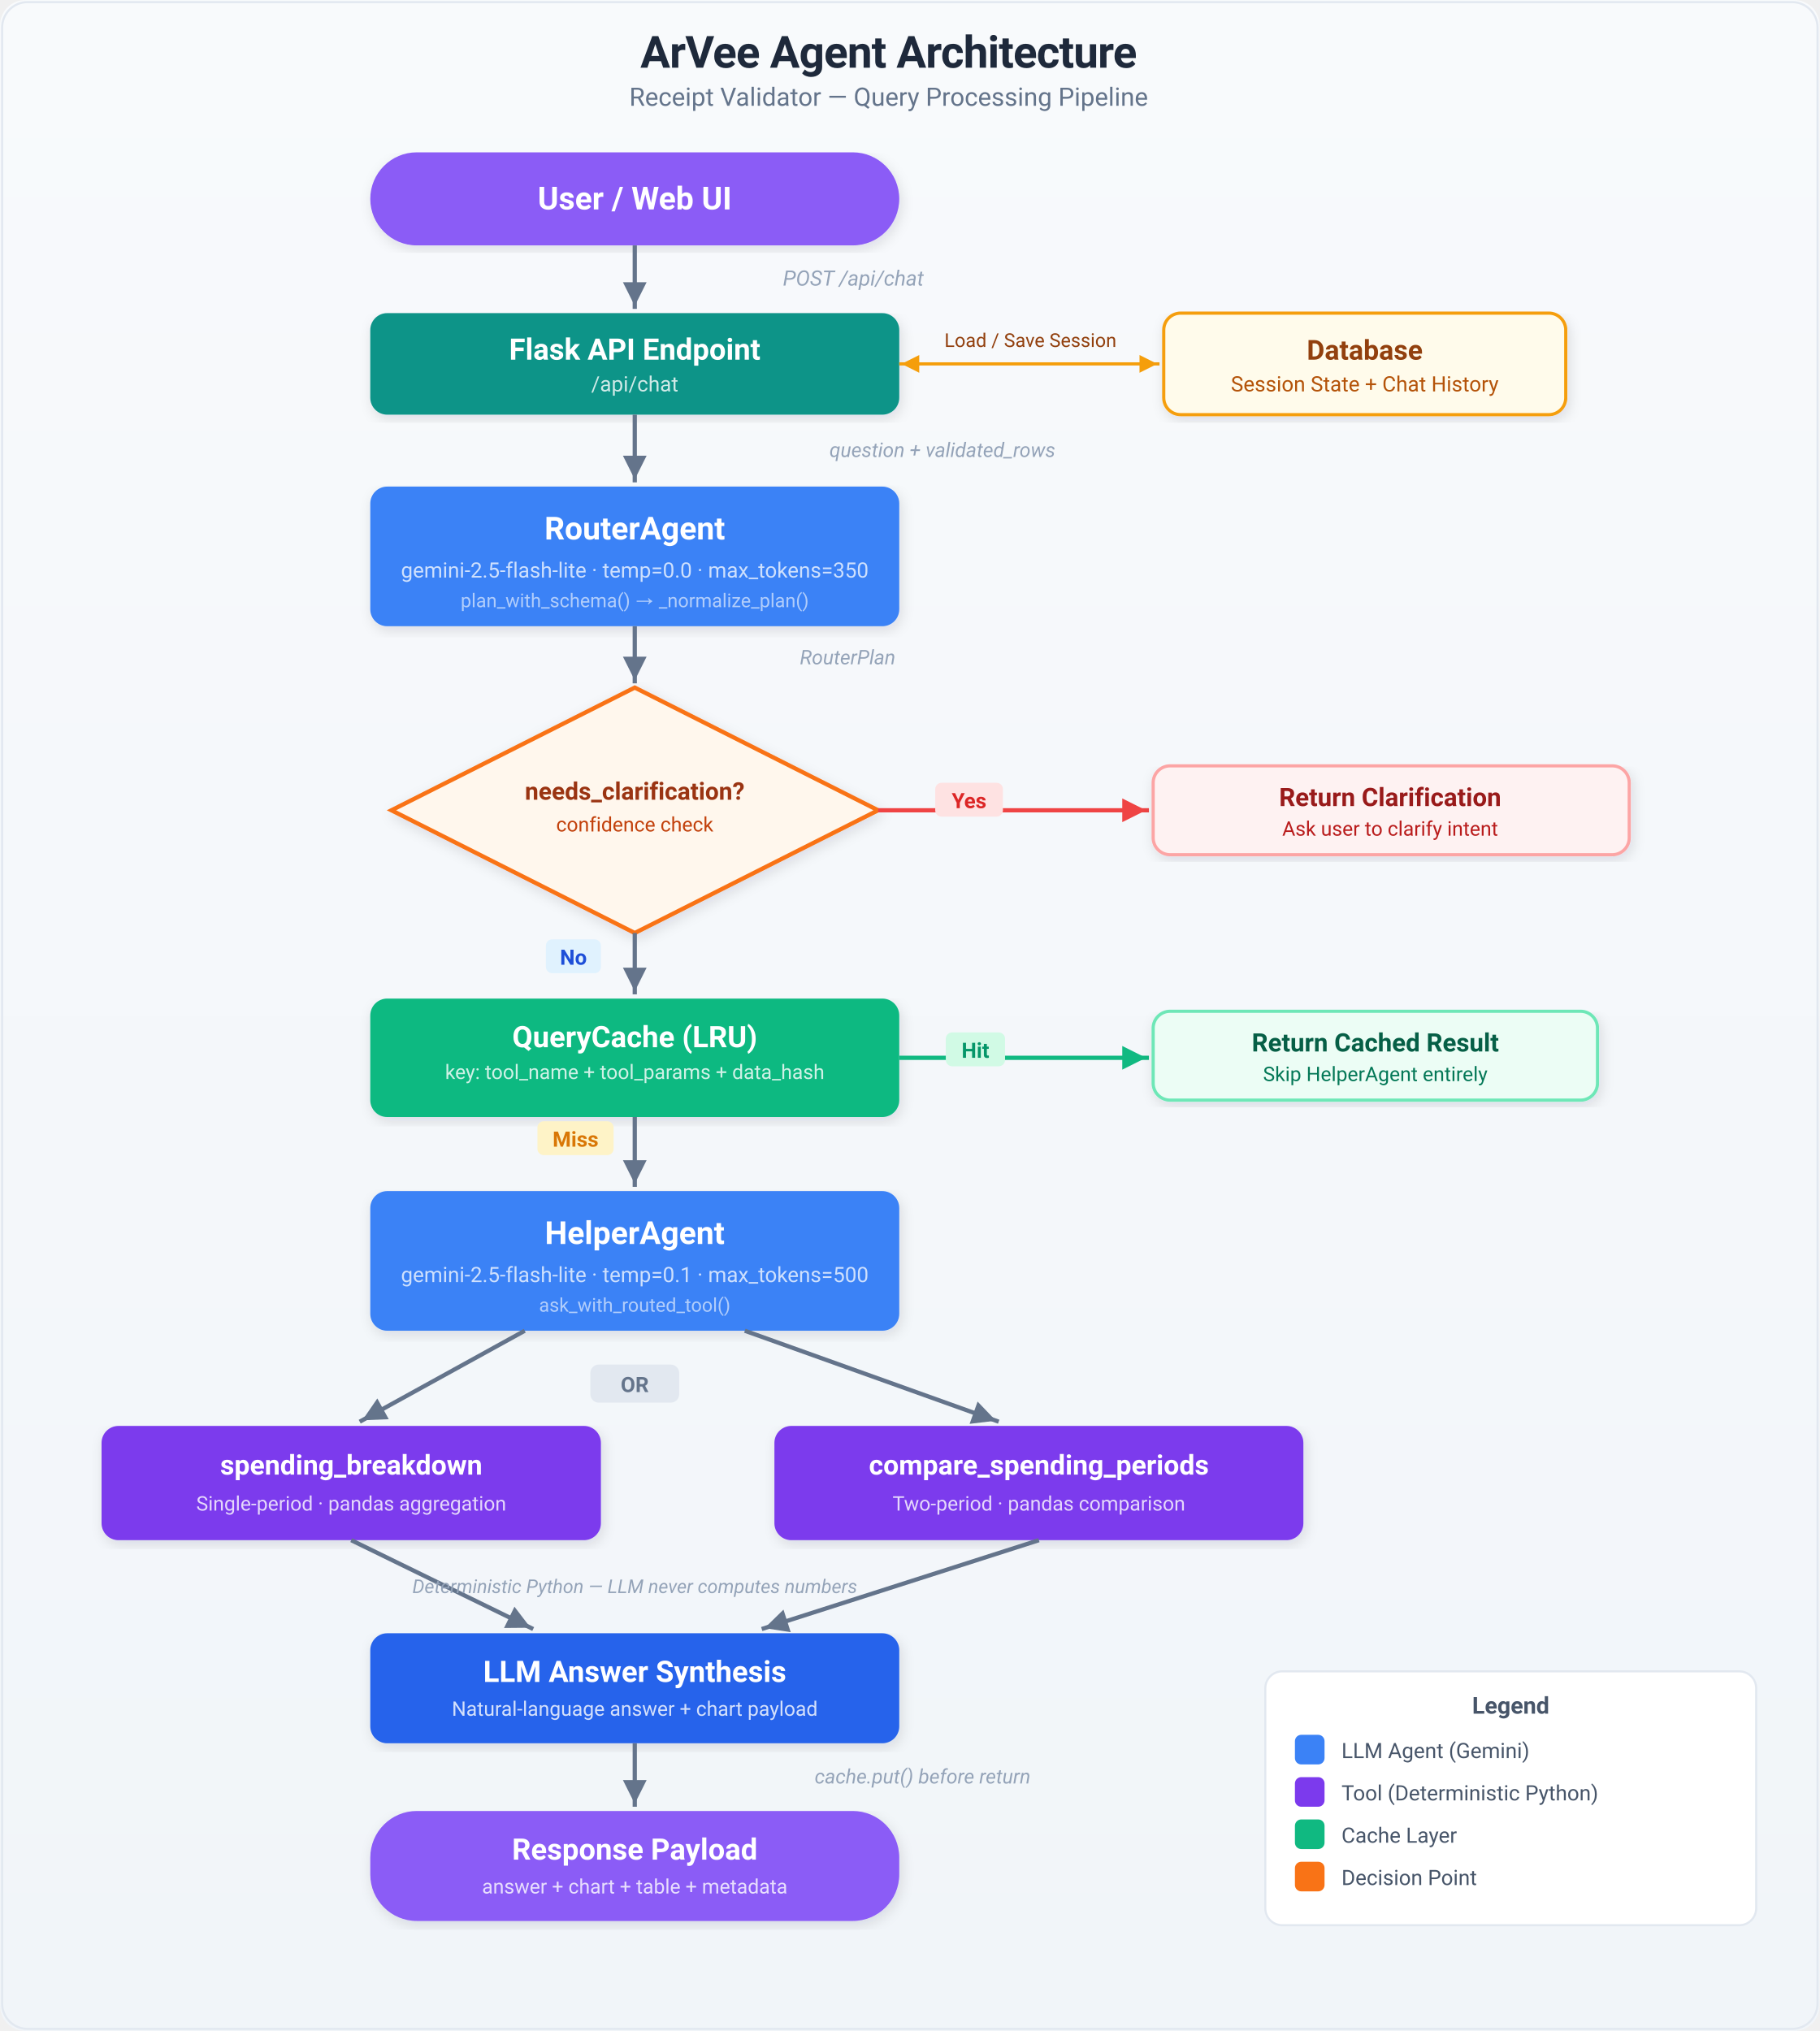
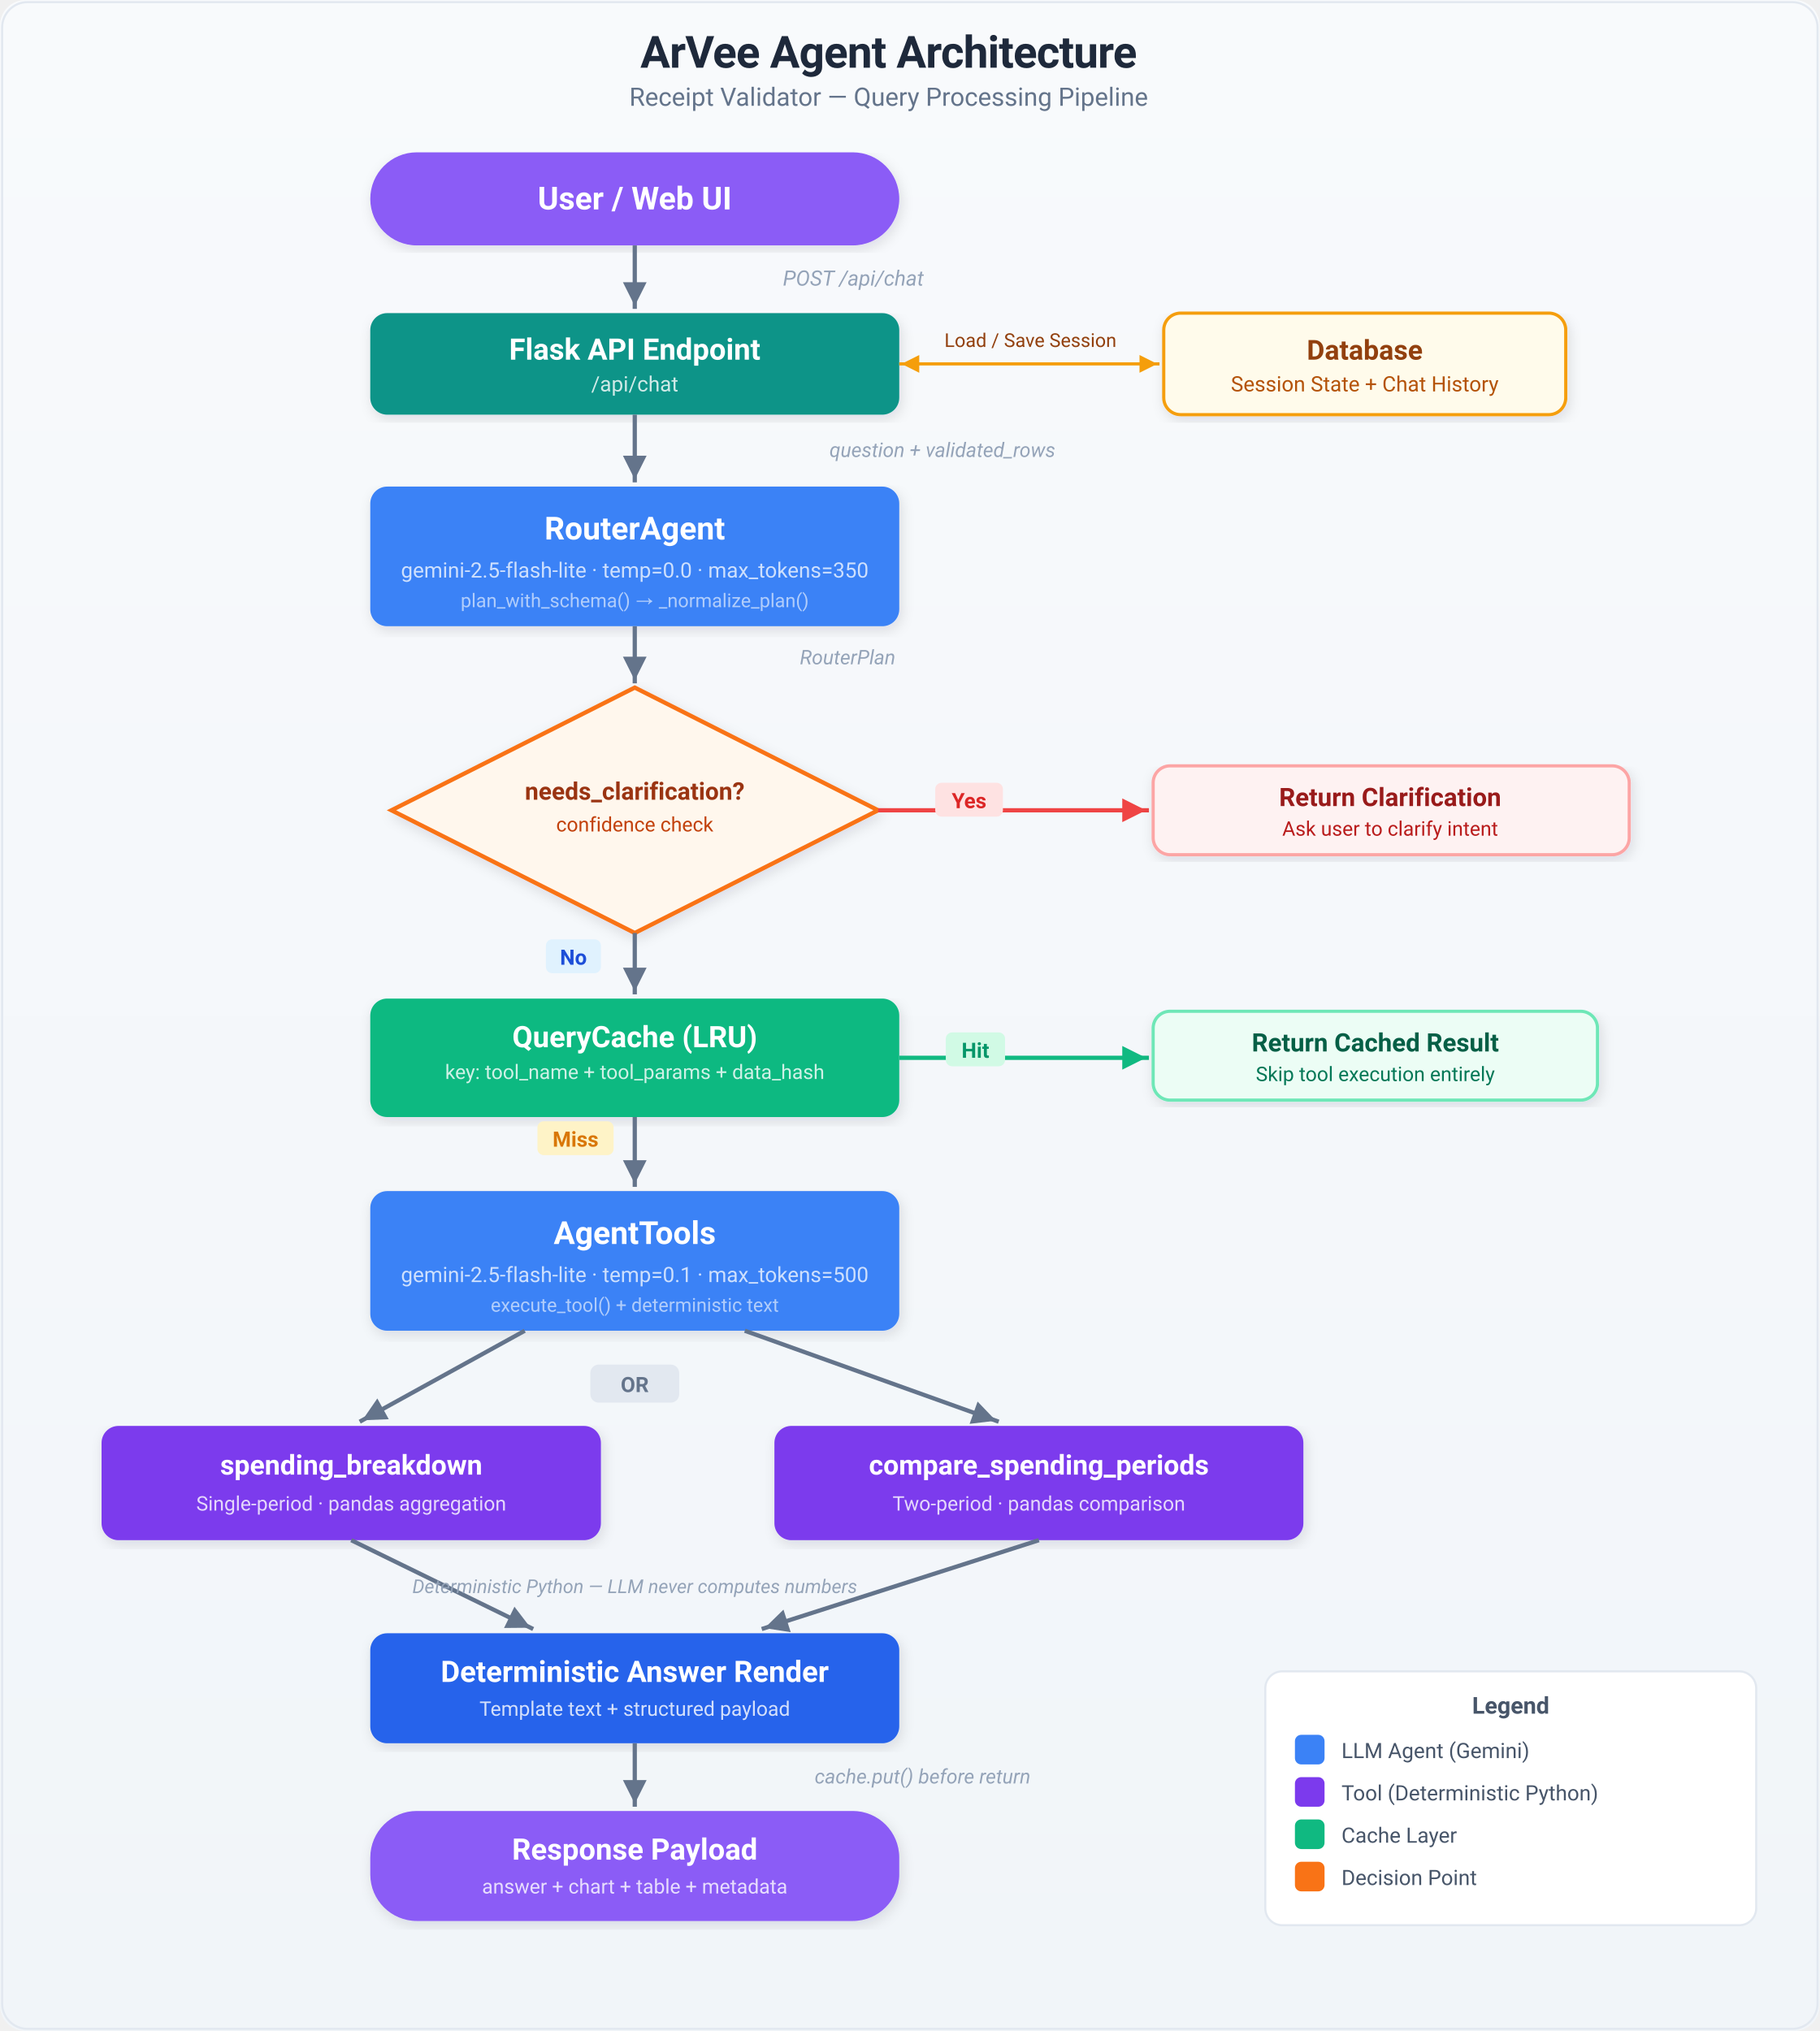
<svg xmlns="http://www.w3.org/2000/svg" viewBox="0 0 860 960" font-family="-apple-system, BlinkMacSystemFont, 'Segoe UI', Roboto, Helvetica, Arial, sans-serif">
  <defs>
    <filter id="shadow" x="-4%" y="-4%" width="108%" height="112%">
      <feDropShadow dx="1" dy="2" stdDeviation="3" flood-color="#1e293b" flood-opacity="0.12" />
    </filter>
    <marker id="arrow" viewBox="0 0 10 10" refX="9" refY="5" markerWidth="7" markerHeight="7" orient="auto-start-reverse">
      <path d="M 0 1 L 8 5 L 0 9 z" fill="#64748B" />
    </marker>
    <marker id="arrow-green" viewBox="0 0 10 10" refX="9" refY="5" markerWidth="7" markerHeight="7" orient="auto-start-reverse">
      <path d="M 0 1 L 8 5 L 0 9 z" fill="#10B981" />
    </marker>
    <marker id="arrow-red" viewBox="0 0 10 10" refX="9" refY="5" markerWidth="7" markerHeight="7" orient="auto-start-reverse">
      <path d="M 0 1 L 8 5 L 0 9 z" fill="#EF4444" />
    </marker>
    <marker id="arrow-amber" viewBox="0 0 10 10" refX="9" refY="5" markerWidth="7" markerHeight="7" orient="auto-start-reverse">
      <path d="M 0 1 L 8 5 L 0 9 z" fill="#F59E0B" />
    </marker>
    <linearGradient id="bg-grad" x1="0" y1="0" x2="0" y2="1">
      <stop offset="0%" stop-color="#F8FAFC" />
      <stop offset="100%" stop-color="#F1F5F9" />
    </linearGradient>
  </defs>
  <rect width="860" height="960" fill="url(#bg-grad)" rx="12" />
  <rect x="1" y="1" width="858" height="958" fill="none" stroke="#E2E8F0" rx="12" stroke-width="1" />
  <text x="420" y="32" text-anchor="middle" font-size="21" font-weight="700" fill="#1E293B" letter-spacing="-0.3">ArVee Agent Architecture</text>
  <text x="420" y="50" text-anchor="middle" font-size="12" fill="#64748B">
    Receipt Validator — Query Processing Pipeline</text>
  <rect x="175" y="72" width="250" height="44" rx="22" fill="#8B5CF6" filter="url(#shadow)" />
  <text x="300" y="99" text-anchor="middle" font-size="15" font-weight="600" fill="white">User / Web UI</text>
  <line x1="300" y1="116" x2="300" y2="146" stroke="#64748B" stroke-width="2" marker-end="url(#arrow)" />
  <text x="370" y="135" font-size="10" fill="#94A3B8" font-style="italic">POST /api/chat</text>
  <rect x="175" y="148" width="250" height="48" rx="8" fill="#0D9488" filter="url(#shadow)" />
  <text x="300" y="170" text-anchor="middle" font-size="14" font-weight="600" fill="white">Flask API Endpoint</text>
  <text x="300" y="185" text-anchor="middle" font-size="10" fill="rgba(255,255,255,0.8)">/api/chat</text>
  <line x1="425" y1="172" x2="548" y2="172" stroke="#F59E0B" stroke-width="1.5" marker-start="url(#arrow-amber)" marker-end="url(#arrow-amber)" />
  <text x="487" y="164" text-anchor="middle" font-size="9" fill="#92400E">Load / Save Session</text>
  <rect x="550" y="148" width="190" height="48" rx="8" fill="#FFFBEB" stroke="#F59E0B" stroke-width="1.5" filter="url(#shadow)" />
  <text x="645" y="170" text-anchor="middle" font-size="13" font-weight="600" fill="#92400E">Database</text>
  <text x="645" y="185" text-anchor="middle" font-size="10" fill="#B45309">Session State + Chat History</text>
  <line x1="300" y1="196" x2="300" y2="228" stroke="#64748B" stroke-width="2" marker-end="url(#arrow)" />
  <text x="392" y="216" font-size="9.5" fill="#94A3B8" font-style="italic">question + validated_rows</text>
  <rect x="175" y="230" width="250" height="66" rx="8" fill="#3B82F6" filter="url(#shadow)" />
  <text x="300" y="255" text-anchor="middle" font-size="15" font-weight="700" fill="white">RouterAgent</text>
  <text x="300" y="273" text-anchor="middle" font-size="10" fill="rgba(255,255,255,0.75)">
    gemini-2.5-flash-lite · temp=0.0 · max_tokens=350</text>
  <text x="300" y="287" text-anchor="middle" font-size="9" fill="rgba(255,255,255,0.6)">
    plan_with_schema() → _normalize_plan()</text>
  <line x1="300" y1="296" x2="300" y2="323" stroke="#64748B" stroke-width="2" marker-end="url(#arrow)" />
  <text x="378" y="314" font-size="9.5" fill="#94A3B8" font-style="italic">RouterPlan</text>
  <polygon points="300,325 415,383 300,441 185,383" fill="#FFF7ED" stroke="#F97316" stroke-width="2" filter="url(#shadow)" />
  <text x="300" y="378" text-anchor="middle" font-size="11.5" font-weight="600" fill="#9A3412">
    needs_clarification?</text>
  <text x="300" y="393" text-anchor="middle" font-size="9.5" fill="#C2410C">confidence check</text>
  <line x1="415" y1="383" x2="543" y2="383" stroke="#EF4444" stroke-width="2" marker-end="url(#arrow-red)" />
  <rect x="442" y="370" width="32" height="16" rx="3" fill="#FEE2E2" />
  <text x="458" y="382" text-anchor="middle" font-size="10" font-weight="700" fill="#DC2626">Yes</text>
  <rect x="545" y="362" width="225" height="42" rx="8" fill="#FEF2F2" stroke="#FCA5A5" stroke-width="1.5" filter="url(#shadow)" />
  <text x="657" y="381" text-anchor="middle" font-size="12" font-weight="600" fill="#991B1B">
    Return Clarification</text>
  <text x="657" y="395" text-anchor="middle" font-size="9.5" fill="#B91C1C">Ask user to clarify intent</text>
  <line x1="300" y1="441" x2="300" y2="470" stroke="#64748B" stroke-width="2" marker-end="url(#arrow)" />
  <rect x="258" y="444" width="26" height="16" rx="3" fill="#E0F2FE" />
  <text x="271" y="456" text-anchor="middle" font-size="10" font-weight="700" fill="#1D4ED8">No</text>
  <rect x="175" y="472" width="250" height="56" rx="8" fill="#10B981" filter="url(#shadow)" />
  <text x="300" y="495" text-anchor="middle" font-size="14" font-weight="600" fill="white">
    QueryCache (LRU)</text>
  <text x="300" y="510" text-anchor="middle" font-size="9.5" fill="rgba(255,255,255,0.8)">
    key: tool_name + tool_params + data_hash</text>
  <line x1="425" y1="500" x2="543" y2="500" stroke="#10B981" stroke-width="2" marker-end="url(#arrow-green)" />
  <rect x="447" y="488" width="28" height="16" rx="3" fill="#D1FAE5" />
  <text x="461" y="500" text-anchor="middle" font-size="10" font-weight="700" fill="#059669">Hit</text>
  <rect x="545" y="478" width="210" height="42" rx="8" fill="#ECFDF5" stroke="#6EE7B7" stroke-width="1.5" filter="url(#shadow)" />
  <text x="650" y="497" text-anchor="middle" font-size="12" font-weight="600" fill="#065F46">
    Return Cached Result</text>
-   <text x="650" y="511" text-anchor="middle" font-size="9.5" fill="#047857">Skip HelperAgent entirely</text>
+   <text x="650" y="511" text-anchor="middle" font-size="9.5" fill="#047857">Skip tool execution entirely</text>
  <line x1="300" y1="528" x2="300" y2="561" stroke="#64748B" stroke-width="2" marker-end="url(#arrow)" />
  <rect x="254" y="530" width="36" height="16" rx="3" fill="#FEF3C7" />
  <text x="272" y="542" text-anchor="middle" font-size="10" font-weight="700" fill="#D97706">Miss</text>
  <rect x="175" y="563" width="250" height="66" rx="8" fill="#3B82F6" filter="url(#shadow)" />
-   <text x="300" y="588" text-anchor="middle" font-size="15" font-weight="700" fill="white">HelperAgent</text>
+   <text x="300" y="588" text-anchor="middle" font-size="15" font-weight="700" fill="white">AgentTools</text>
  <text x="300" y="606" text-anchor="middle" font-size="10" fill="rgba(255,255,255,0.75)">
    gemini-2.5-flash-lite · temp=0.1 · max_tokens=500</text>
  <text x="300" y="620" text-anchor="middle" font-size="9" fill="rgba(255,255,255,0.6)">
-     ask_with_routed_tool()</text>
+     execute_tool() + deterministic text</text>
  <line x1="248" y1="629" x2="170" y2="672" stroke="#64748B" stroke-width="2" marker-end="url(#arrow)" />
  <line x1="352" y1="629" x2="472" y2="672" stroke="#64748B" stroke-width="2" marker-end="url(#arrow)" />
  <rect x="279" y="645" width="42" height="18" rx="4" fill="#E2E8F0" />
  <text x="300" y="658" text-anchor="middle" font-size="10" font-weight="600" fill="#64748B">OR</text>
  <rect x="48" y="674" width="236" height="54" rx="8" fill="#7C3AED" filter="url(#shadow)" />
  <text x="166" y="697" text-anchor="middle" font-size="13" font-weight="600" fill="white">
    spending_breakdown</text>
  <text x="166" y="714" text-anchor="middle" font-size="9.5" fill="rgba(255,255,255,0.8)">
    Single-period · pandas aggregation</text>
  <rect x="366" y="674" width="250" height="54" rx="8" fill="#7C3AED" filter="url(#shadow)" />
  <text x="491" y="697" text-anchor="middle" font-size="13" font-weight="600" fill="white">
    compare_spending_periods</text>
  <text x="491" y="714" text-anchor="middle" font-size="9.5" fill="rgba(255,255,255,0.8)">
    Two-period · pandas comparison</text>
  <line x1="166" y1="728" x2="252" y2="770" stroke="#64748B" stroke-width="2" marker-end="url(#arrow)" />
  <line x1="491" y1="728" x2="360" y2="770" stroke="#64748B" stroke-width="2" marker-end="url(#arrow)" />
  <text x="300" y="753" text-anchor="middle" font-size="9" fill="#94A3B8" font-style="italic">
    Deterministic Python — LLM never computes numbers</text>
  <rect x="175" y="772" width="250" height="52" rx="8" fill="#2563EB" filter="url(#shadow)" />
  <text x="300" y="795" text-anchor="middle" font-size="14" font-weight="600" fill="white">
-     LLM Answer Synthesis</text>
+     Deterministic Answer Render</text>
  <text x="300" y="811" text-anchor="middle" font-size="9.5" fill="rgba(255,255,255,0.8)">
-     Natural-language answer + chart payload</text>
+     Template text + structured payload</text>
  <line x1="300" y1="824" x2="300" y2="854" stroke="#64748B" stroke-width="2" marker-end="url(#arrow)" />
  <text x="385" y="843" font-size="9.5" fill="#94A3B8" font-style="italic">cache.put() before return</text>
  <rect x="175" y="856" width="250" height="52" rx="22" fill="#8B5CF6" filter="url(#shadow)" />
  <text x="300" y="879" text-anchor="middle" font-size="14" font-weight="600" fill="white">
    Response Payload</text>
  <text x="300" y="895" text-anchor="middle" font-size="9.5" fill="rgba(255,255,255,0.8)">
    answer + chart + table + metadata</text>
  <rect x="598" y="790" width="232" height="120" rx="8" fill="white" stroke="#E2E8F0" stroke-width="1" />
  <text x="714" y="810" text-anchor="middle" font-size="11" font-weight="700" fill="#475569">Legend</text>
  <rect x="612" y="820" width="14" height="14" rx="3" fill="#3B82F6" />
  <text x="634" y="831" font-size="10" fill="#475569">LLM Agent (Gemini)</text>
  <rect x="612" y="840" width="14" height="14" rx="3" fill="#7C3AED" />
  <text x="634" y="851" font-size="10" fill="#475569">Tool (Deterministic Python)</text>
  <rect x="612" y="860" width="14" height="14" rx="3" fill="#10B981" />
  <text x="634" y="871" font-size="10" fill="#475569">Cache Layer</text>
  <rect x="612" y="880" width="14" height="14" rx="3" fill="#F97316" />
  <text x="634" y="891" font-size="10" fill="#475569">Decision Point</text>
</svg>
